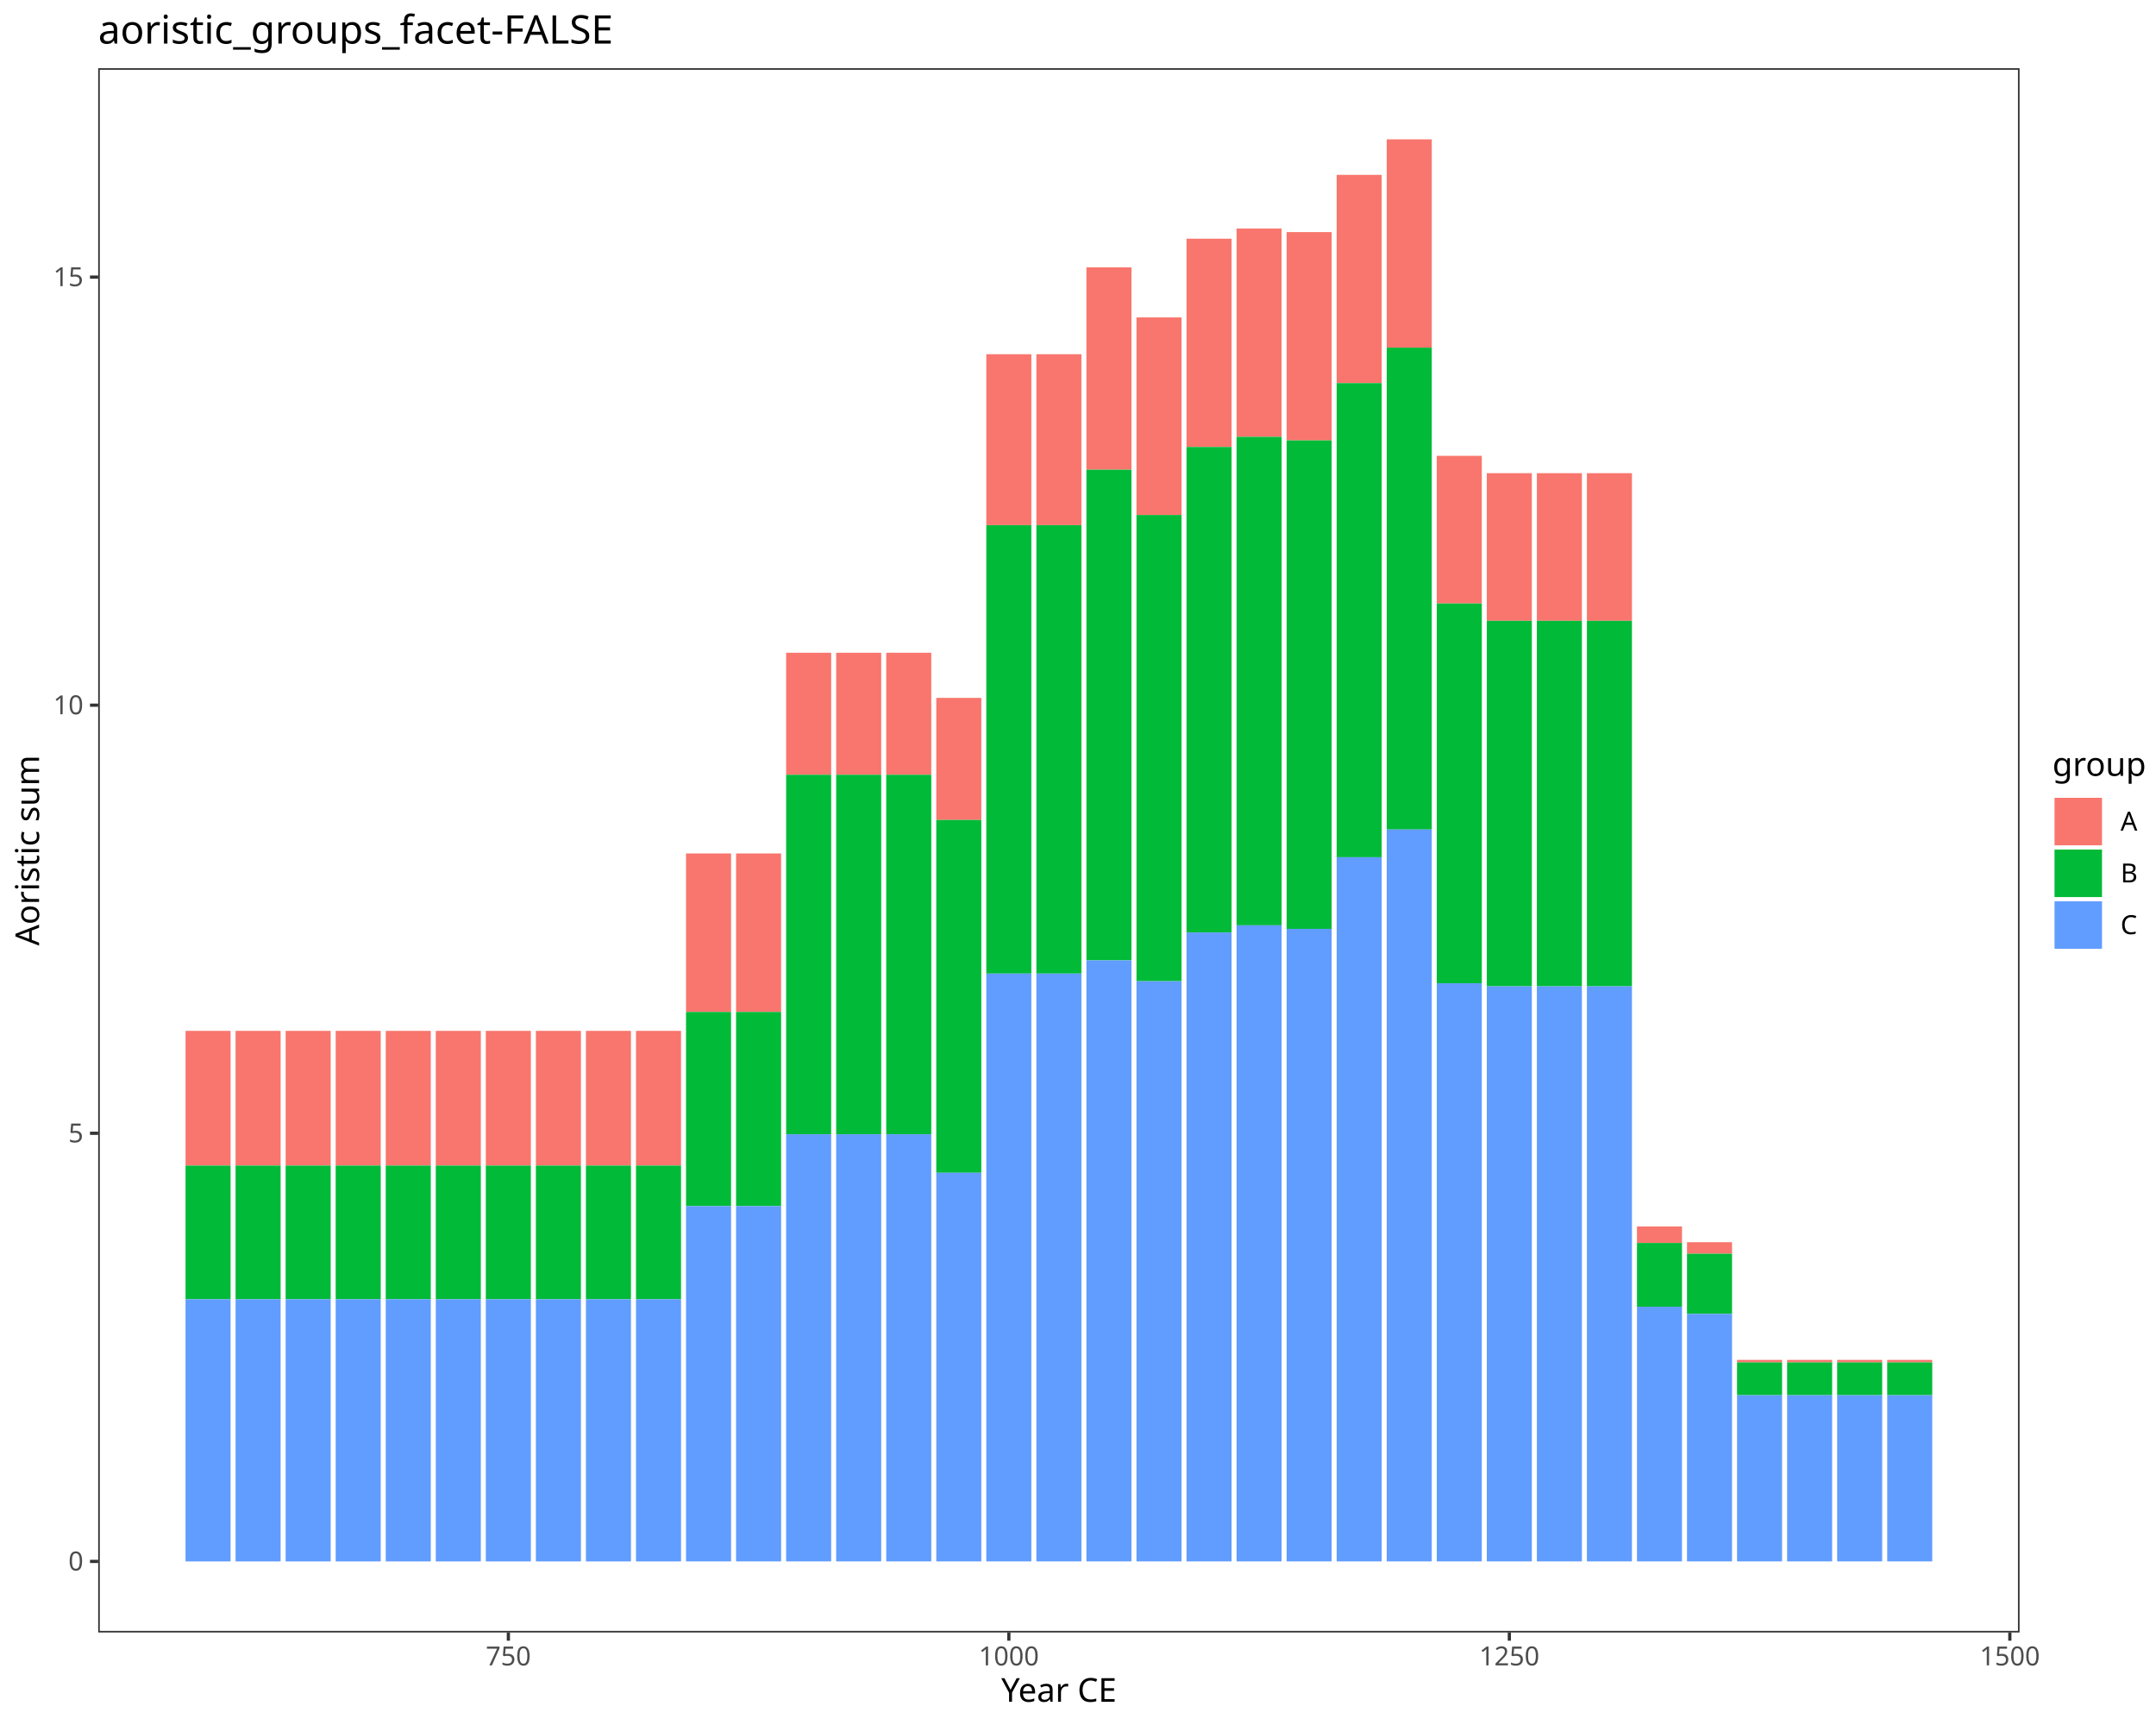
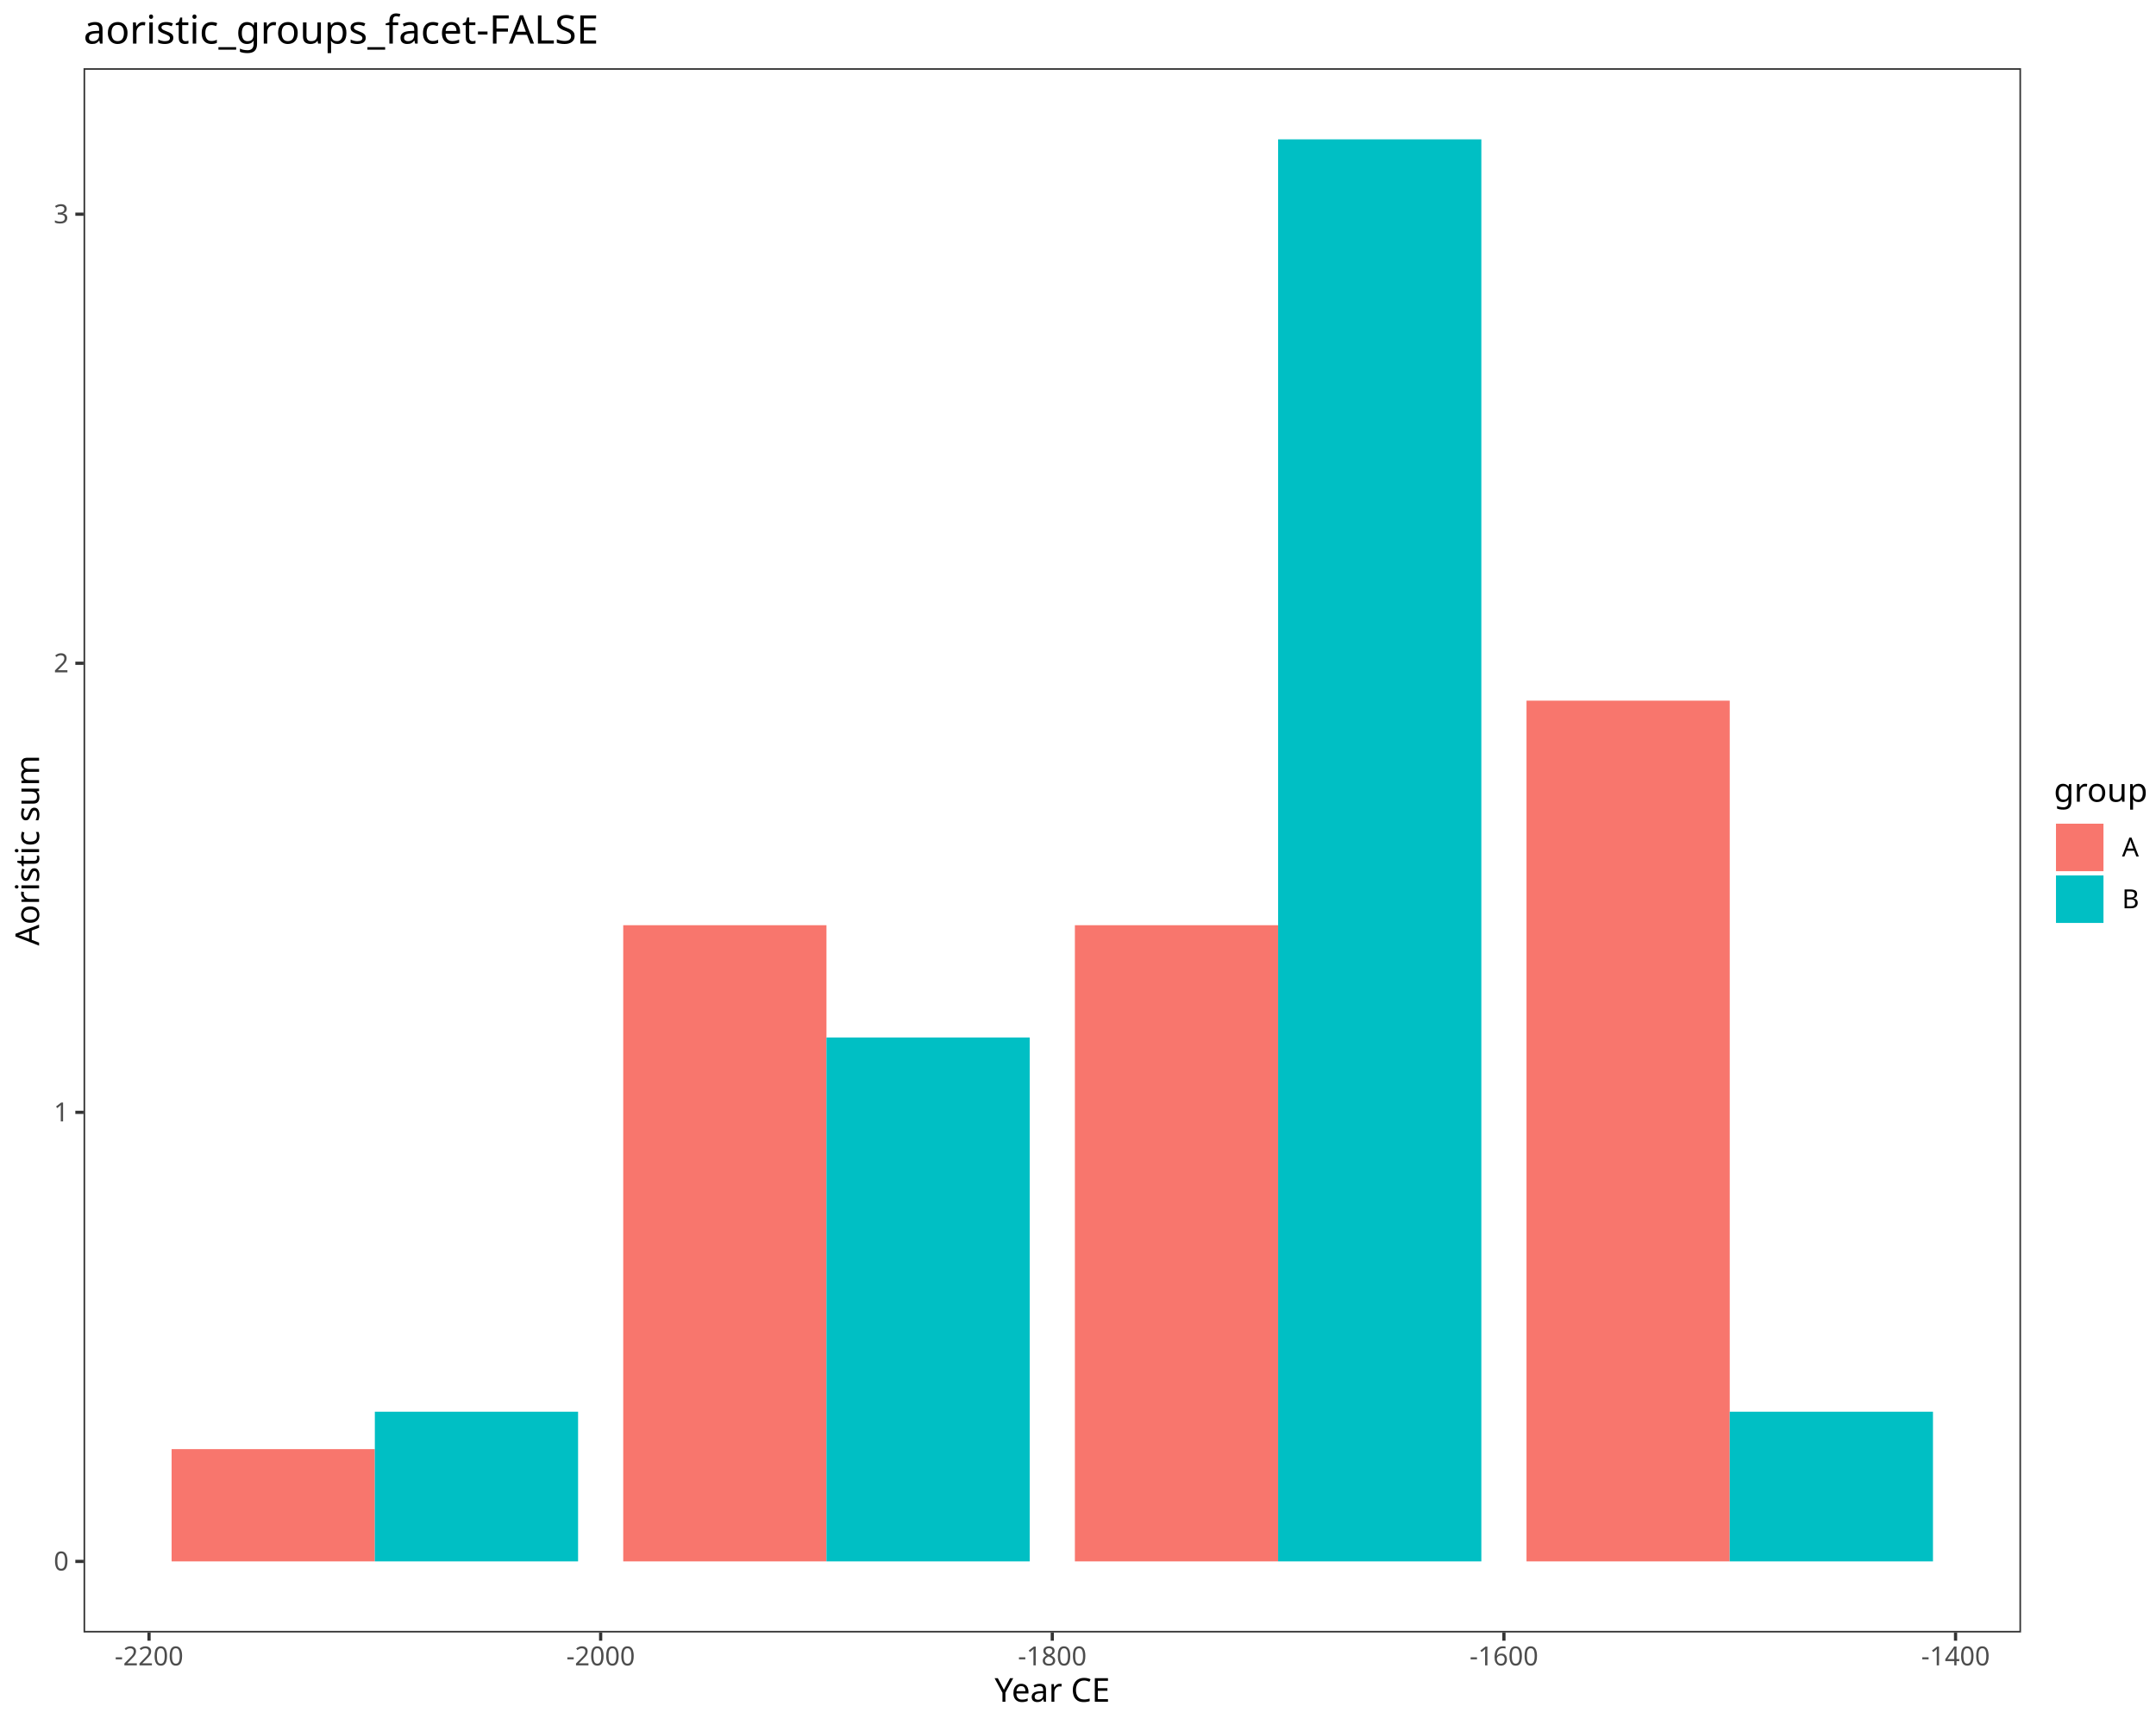
<svg xmlns="http://www.w3.org/2000/svg" class="svglite" data-engine-version="2.0" width="720.00pt" height="576.00pt" viewBox="0 0 720.00 576.00">
  <defs>
    <style type="text/css">
    .svglite line, .svglite polyline, .svglite polygon, .svglite path, .svglite rect, .svglite circle {
      fill: none;
      stroke: #000000;
      stroke-linecap: round;
      stroke-linejoin: round;
      stroke-miterlimit: 10.00;
    }
  </style>
  </defs>
  <rect width="100%" height="100%" style="stroke: none; fill: #FFFFFF;" />
  <defs>
    <clipPath id="cpMC4wMHw3MjAuMDB8MC4wMHw1NzYuMDA=">
      <rect x="0.00" y="0.00" width="720.00" height="576.00" />
    </clipPath>
  </defs>
  <g clip-path="url(#cpMC4wMHw3MjAuMDB8MC4wMHw1NzYuMDA=)">
    <rect x="0.00" y="0.00" width="720.00" height="576.00" style="stroke-width: 1.07; stroke: #FFFFFF; fill: #FFFFFF;" />
  </g>
  <defs>
-     <clipPath id="cpMzIuNzl8Njc0LjQ1fDIyLjc4fDU0NS4xMQ==">
-       <rect x="32.79" y="22.78" width="641.65" height="522.33" />
+     <clipPath id="cpMjcuOTB8Njc0LjkzfDIyLjc4fDU0NS4xMQ==">
+       <rect x="27.90" y="22.78" width="647.03" height="522.33" />
    </clipPath>
  </defs>
-   <g clip-path="url(#cpMzIuNzl8Njc0LjQ1fDIyLjc4fDU0NS4xMQ==)">
-     <rect x="32.79" y="22.78" width="641.65" height="522.33" style="stroke-width: 1.07; stroke: none; fill: #FFFFFF;" />
-     <rect x="61.96" y="344.22" width="15.04" height="44.98" style="stroke-width: 1.07; stroke: none; stroke-linecap: square; stroke-linejoin: miter; fill: #F8766D;" />
-     <rect x="78.67" y="344.22" width="15.04" height="44.98" style="stroke-width: 1.07; stroke: none; stroke-linecap: square; stroke-linejoin: miter; fill: #F8766D;" />
-     <rect x="95.39" y="344.22" width="15.04" height="44.98" style="stroke-width: 1.07; stroke: none; stroke-linecap: square; stroke-linejoin: miter; fill: #F8766D;" />
-     <rect x="112.10" y="344.22" width="15.04" height="44.98" style="stroke-width: 1.07; stroke: none; stroke-linecap: square; stroke-linejoin: miter; fill: #F8766D;" />
-     <rect x="128.82" y="344.22" width="15.04" height="44.98" style="stroke-width: 1.07; stroke: none; stroke-linecap: square; stroke-linejoin: miter; fill: #F8766D;" />
-     <rect x="145.53" y="344.22" width="15.04" height="44.98" style="stroke-width: 1.07; stroke: none; stroke-linecap: square; stroke-linejoin: miter; fill: #F8766D;" />
-     <rect x="162.24" y="344.22" width="15.04" height="44.98" style="stroke-width: 1.07; stroke: none; stroke-linecap: square; stroke-linejoin: miter; fill: #F8766D;" />
-     <rect x="178.96" y="344.22" width="15.04" height="44.98" style="stroke-width: 1.07; stroke: none; stroke-linecap: square; stroke-linejoin: miter; fill: #F8766D;" />
-     <rect x="195.67" y="344.22" width="15.04" height="44.98" style="stroke-width: 1.07; stroke: none; stroke-linecap: square; stroke-linejoin: miter; fill: #F8766D;" />
-     <rect x="212.39" y="344.22" width="15.04" height="44.98" style="stroke-width: 1.07; stroke: none; stroke-linecap: square; stroke-linejoin: miter; fill: #F8766D;" />
-     <rect x="229.10" y="284.98" width="15.04" height="52.93" style="stroke-width: 1.07; stroke: none; stroke-linecap: square; stroke-linejoin: miter; fill: #F8766D;" />
-     <rect x="245.81" y="284.98" width="15.04" height="52.93" style="stroke-width: 1.07; stroke: none; stroke-linecap: square; stroke-linejoin: miter; fill: #F8766D;" />
-     <rect x="262.53" y="217.96" width="15.04" height="40.75" style="stroke-width: 1.07; stroke: none; stroke-linecap: square; stroke-linejoin: miter; fill: #F8766D;" />
-     <rect x="279.24" y="217.96" width="15.04" height="40.75" style="stroke-width: 1.07; stroke: none; stroke-linecap: square; stroke-linejoin: miter; fill: #F8766D;" />
-     <rect x="295.96" y="217.96" width="15.04" height="40.75" style="stroke-width: 1.07; stroke: none; stroke-linecap: square; stroke-linejoin: miter; fill: #F8766D;" />
-     <rect x="312.67" y="233.04" width="15.04" height="40.75" style="stroke-width: 1.07; stroke: none; stroke-linecap: square; stroke-linejoin: miter; fill: #F8766D;" />
-     <rect x="329.38" y="118.28" width="15.04" height="57.08" style="stroke-width: 1.07; stroke: none; stroke-linecap: square; stroke-linejoin: miter; fill: #F8766D;" />
-     <rect x="346.10" y="118.28" width="15.04" height="57.08" style="stroke-width: 1.07; stroke: none; stroke-linecap: square; stroke-linejoin: miter; fill: #F8766D;" />
-     <rect x="362.81" y="89.27" width="15.04" height="67.57" style="stroke-width: 1.07; stroke: none; stroke-linecap: square; stroke-linejoin: miter; fill: #F8766D;" />
-     <rect x="379.53" y="105.99" width="15.04" height="65.98" style="stroke-width: 1.07; stroke: none; stroke-linecap: square; stroke-linejoin: miter; fill: #F8766D;" />
-     <rect x="396.24" y="79.71" width="15.04" height="69.55" style="stroke-width: 1.07; stroke: none; stroke-linecap: square; stroke-linejoin: miter; fill: #F8766D;" />
-     <rect x="412.95" y="76.31" width="15.04" height="69.55" style="stroke-width: 1.07; stroke: none; stroke-linecap: square; stroke-linejoin: miter; fill: #F8766D;" />
-     <rect x="429.67" y="77.50" width="15.04" height="69.55" style="stroke-width: 1.07; stroke: none; stroke-linecap: square; stroke-linejoin: miter; fill: #F8766D;" />
-     <rect x="446.38" y="58.39" width="15.04" height="69.55" style="stroke-width: 1.07; stroke: none; stroke-linecap: square; stroke-linejoin: miter; fill: #F8766D;" />
-     <rect x="463.10" y="46.53" width="15.04" height="69.55" style="stroke-width: 1.07; stroke: none; stroke-linecap: square; stroke-linejoin: miter; fill: #F8766D;" />
-     <rect x="479.81" y="152.21" width="15.04" height="49.30" style="stroke-width: 1.07; stroke: none; stroke-linecap: square; stroke-linejoin: miter; fill: #F8766D;" />
-     <rect x="496.52" y="158.00" width="15.04" height="49.30" style="stroke-width: 1.07; stroke: none; stroke-linecap: square; stroke-linejoin: miter; fill: #F8766D;" />
-     <rect x="513.24" y="158.00" width="15.04" height="49.30" style="stroke-width: 1.07; stroke: none; stroke-linecap: square; stroke-linejoin: miter; fill: #F8766D;" />
-     <rect x="529.95" y="158.00" width="15.04" height="49.30" style="stroke-width: 1.07; stroke: none; stroke-linecap: square; stroke-linejoin: miter; fill: #F8766D;" />
-     <rect x="546.67" y="409.54" width="15.04" height="5.52" style="stroke-width: 1.07; stroke: none; stroke-linecap: square; stroke-linejoin: miter; fill: #F8766D;" />
-     <rect x="563.38" y="414.79" width="15.04" height="3.84" style="stroke-width: 1.07; stroke: none; stroke-linecap: square; stroke-linejoin: miter; fill: #F8766D;" />
-     <rect x="580.09" y="454.08" width="15.04" height="0.84" style="stroke-width: 1.07; stroke: none; stroke-linecap: square; stroke-linejoin: miter; fill: #F8766D;" />
-     <rect x="596.81" y="454.08" width="15.04" height="0.84" style="stroke-width: 1.07; stroke: none; stroke-linecap: square; stroke-linejoin: miter; fill: #F8766D;" />
-     <rect x="613.52" y="454.08" width="15.04" height="0.84" style="stroke-width: 1.07; stroke: none; stroke-linecap: square; stroke-linejoin: miter; fill: #F8766D;" />
-     <rect x="630.24" y="454.08" width="15.04" height="0.84" style="stroke-width: 1.07; stroke: none; stroke-linecap: square; stroke-linejoin: miter; fill: #F8766D;" />
-     <rect x="61.96" y="389.20" width="15.04" height="44.63" style="stroke-width: 1.07; stroke: none; stroke-linecap: square; stroke-linejoin: miter; fill: #00BA38;" />
-     <rect x="78.67" y="389.20" width="15.04" height="44.63" style="stroke-width: 1.07; stroke: none; stroke-linecap: square; stroke-linejoin: miter; fill: #00BA38;" />
-     <rect x="95.39" y="389.20" width="15.04" height="44.63" style="stroke-width: 1.07; stroke: none; stroke-linecap: square; stroke-linejoin: miter; fill: #00BA38;" />
-     <rect x="112.10" y="389.20" width="15.04" height="44.63" style="stroke-width: 1.07; stroke: none; stroke-linecap: square; stroke-linejoin: miter; fill: #00BA38;" />
-     <rect x="128.82" y="389.20" width="15.04" height="44.63" style="stroke-width: 1.07; stroke: none; stroke-linecap: square; stroke-linejoin: miter; fill: #00BA38;" />
-     <rect x="145.53" y="389.20" width="15.04" height="44.63" style="stroke-width: 1.07; stroke: none; stroke-linecap: square; stroke-linejoin: miter; fill: #00BA38;" />
-     <rect x="162.24" y="389.20" width="15.04" height="44.63" style="stroke-width: 1.07; stroke: none; stroke-linecap: square; stroke-linejoin: miter; fill: #00BA38;" />
-     <rect x="178.96" y="389.20" width="15.04" height="44.63" style="stroke-width: 1.07; stroke: none; stroke-linecap: square; stroke-linejoin: miter; fill: #00BA38;" />
-     <rect x="195.67" y="389.20" width="15.04" height="44.63" style="stroke-width: 1.07; stroke: none; stroke-linecap: square; stroke-linejoin: miter; fill: #00BA38;" />
-     <rect x="212.39" y="389.20" width="15.04" height="44.63" style="stroke-width: 1.07; stroke: none; stroke-linecap: square; stroke-linejoin: miter; fill: #00BA38;" />
-     <rect x="229.10" y="337.91" width="15.04" height="64.83" style="stroke-width: 1.07; stroke: none; stroke-linecap: square; stroke-linejoin: miter; fill: #00BA38;" />
-     <rect x="245.81" y="337.91" width="15.04" height="64.83" style="stroke-width: 1.07; stroke: none; stroke-linecap: square; stroke-linejoin: miter; fill: #00BA38;" />
-     <rect x="262.53" y="258.71" width="15.04" height="120.03" style="stroke-width: 1.07; stroke: none; stroke-linecap: square; stroke-linejoin: miter; fill: #00BA38;" />
-     <rect x="279.24" y="258.71" width="15.04" height="120.03" style="stroke-width: 1.07; stroke: none; stroke-linecap: square; stroke-linejoin: miter; fill: #00BA38;" />
-     <rect x="295.96" y="258.71" width="15.04" height="120.03" style="stroke-width: 1.07; stroke: none; stroke-linecap: square; stroke-linejoin: miter; fill: #00BA38;" />
-     <rect x="312.67" y="273.79" width="15.04" height="117.82" style="stroke-width: 1.07; stroke: none; stroke-linecap: square; stroke-linejoin: miter; fill: #00BA38;" />
-     <rect x="329.38" y="175.36" width="15.04" height="149.73" style="stroke-width: 1.07; stroke: none; stroke-linecap: square; stroke-linejoin: miter; fill: #00BA38;" />
-     <rect x="346.10" y="175.36" width="15.04" height="149.73" style="stroke-width: 1.07; stroke: none; stroke-linecap: square; stroke-linejoin: miter; fill: #00BA38;" />
-     <rect x="362.81" y="156.84" width="15.04" height="163.84" style="stroke-width: 1.07; stroke: none; stroke-linecap: square; stroke-linejoin: miter; fill: #00BA38;" />
-     <rect x="379.53" y="171.97" width="15.04" height="155.67" style="stroke-width: 1.07; stroke: none; stroke-linecap: square; stroke-linejoin: miter; fill: #00BA38;" />
-     <rect x="396.24" y="149.26" width="15.04" height="162.10" style="stroke-width: 1.07; stroke: none; stroke-linecap: square; stroke-linejoin: miter; fill: #00BA38;" />
-     <rect x="412.95" y="145.86" width="15.04" height="163.12" style="stroke-width: 1.07; stroke: none; stroke-linecap: square; stroke-linejoin: miter; fill: #00BA38;" />
-     <rect x="429.67" y="147.05" width="15.04" height="163.12" style="stroke-width: 1.07; stroke: none; stroke-linecap: square; stroke-linejoin: miter; fill: #00BA38;" />
-     <rect x="446.38" y="127.94" width="15.04" height="158.30" style="stroke-width: 1.07; stroke: none; stroke-linecap: square; stroke-linejoin: miter; fill: #00BA38;" />
-     <rect x="463.10" y="116.08" width="15.04" height="160.90" style="stroke-width: 1.07; stroke: none; stroke-linecap: square; stroke-linejoin: miter; fill: #00BA38;" />
-     <rect x="479.81" y="201.51" width="15.04" height="126.81" style="stroke-width: 1.07; stroke: none; stroke-linecap: square; stroke-linejoin: miter; fill: #00BA38;" />
-     <rect x="496.52" y="207.30" width="15.04" height="122.05" style="stroke-width: 1.07; stroke: none; stroke-linecap: square; stroke-linejoin: miter; fill: #00BA38;" />
-     <rect x="513.24" y="207.30" width="15.04" height="122.05" style="stroke-width: 1.07; stroke: none; stroke-linecap: square; stroke-linejoin: miter; fill: #00BA38;" />
-     <rect x="529.95" y="207.30" width="15.04" height="122.05" style="stroke-width: 1.07; stroke: none; stroke-linecap: square; stroke-linejoin: miter; fill: #00BA38;" />
-     <rect x="546.67" y="415.05" width="15.04" height="21.28" style="stroke-width: 1.07; stroke: none; stroke-linecap: square; stroke-linejoin: miter; fill: #00BA38;" />
-     <rect x="563.38" y="418.63" width="15.04" height="20.09" style="stroke-width: 1.07; stroke: none; stroke-linecap: square; stroke-linejoin: miter; fill: #00BA38;" />
-     <rect x="580.09" y="454.92" width="15.04" height="10.95" style="stroke-width: 1.07; stroke: none; stroke-linecap: square; stroke-linejoin: miter; fill: #00BA38;" />
-     <rect x="596.81" y="454.92" width="15.04" height="10.95" style="stroke-width: 1.07; stroke: none; stroke-linecap: square; stroke-linejoin: miter; fill: #00BA38;" />
-     <rect x="613.52" y="454.92" width="15.04" height="10.95" style="stroke-width: 1.07; stroke: none; stroke-linecap: square; stroke-linejoin: miter; fill: #00BA38;" />
-     <rect x="630.24" y="454.92" width="15.04" height="10.95" style="stroke-width: 1.07; stroke: none; stroke-linecap: square; stroke-linejoin: miter; fill: #00BA38;" />
-     <rect x="61.96" y="433.84" width="15.04" height="87.54" style="stroke-width: 1.07; stroke: none; stroke-linecap: square; stroke-linejoin: miter; fill: #619CFF;" />
-     <rect x="78.67" y="433.84" width="15.04" height="87.54" style="stroke-width: 1.07; stroke: none; stroke-linecap: square; stroke-linejoin: miter; fill: #619CFF;" />
-     <rect x="95.39" y="433.84" width="15.04" height="87.54" style="stroke-width: 1.07; stroke: none; stroke-linecap: square; stroke-linejoin: miter; fill: #619CFF;" />
-     <rect x="112.10" y="433.84" width="15.04" height="87.54" style="stroke-width: 1.07; stroke: none; stroke-linecap: square; stroke-linejoin: miter; fill: #619CFF;" />
-     <rect x="128.82" y="433.84" width="15.04" height="87.54" style="stroke-width: 1.07; stroke: none; stroke-linecap: square; stroke-linejoin: miter; fill: #619CFF;" />
-     <rect x="145.53" y="433.84" width="15.04" height="87.54" style="stroke-width: 1.07; stroke: none; stroke-linecap: square; stroke-linejoin: miter; fill: #619CFF;" />
-     <rect x="162.24" y="433.84" width="15.04" height="87.54" style="stroke-width: 1.07; stroke: none; stroke-linecap: square; stroke-linejoin: miter; fill: #619CFF;" />
-     <rect x="178.96" y="433.84" width="15.04" height="87.54" style="stroke-width: 1.07; stroke: none; stroke-linecap: square; stroke-linejoin: miter; fill: #619CFF;" />
-     <rect x="195.67" y="433.84" width="15.04" height="87.54" style="stroke-width: 1.07; stroke: none; stroke-linecap: square; stroke-linejoin: miter; fill: #619CFF;" />
-     <rect x="212.39" y="433.84" width="15.04" height="87.54" style="stroke-width: 1.07; stroke: none; stroke-linecap: square; stroke-linejoin: miter; fill: #619CFF;" />
-     <rect x="229.10" y="402.74" width="15.04" height="118.63" style="stroke-width: 1.07; stroke: none; stroke-linecap: square; stroke-linejoin: miter; fill: #619CFF;" />
-     <rect x="245.81" y="402.74" width="15.04" height="118.63" style="stroke-width: 1.07; stroke: none; stroke-linecap: square; stroke-linejoin: miter; fill: #619CFF;" />
-     <rect x="262.53" y="378.74" width="15.04" height="142.63" style="stroke-width: 1.07; stroke: none; stroke-linecap: square; stroke-linejoin: miter; fill: #619CFF;" />
-     <rect x="279.24" y="378.74" width="15.04" height="142.63" style="stroke-width: 1.07; stroke: none; stroke-linecap: square; stroke-linejoin: miter; fill: #619CFF;" />
-     <rect x="295.96" y="378.74" width="15.04" height="142.63" style="stroke-width: 1.07; stroke: none; stroke-linecap: square; stroke-linejoin: miter; fill: #619CFF;" />
-     <rect x="312.67" y="391.60" width="15.04" height="129.77" style="stroke-width: 1.07; stroke: none; stroke-linecap: square; stroke-linejoin: miter; fill: #619CFF;" />
-     <rect x="329.38" y="325.10" width="15.04" height="196.27" style="stroke-width: 1.07; stroke: none; stroke-linecap: square; stroke-linejoin: miter; fill: #619CFF;" />
-     <rect x="346.10" y="325.10" width="15.04" height="196.27" style="stroke-width: 1.07; stroke: none; stroke-linecap: square; stroke-linejoin: miter; fill: #619CFF;" />
-     <rect x="362.81" y="320.67" width="15.04" height="200.70" style="stroke-width: 1.07; stroke: none; stroke-linecap: square; stroke-linejoin: miter; fill: #619CFF;" />
-     <rect x="379.53" y="327.64" width="15.04" height="193.73" style="stroke-width: 1.07; stroke: none; stroke-linecap: square; stroke-linejoin: miter; fill: #619CFF;" />
-     <rect x="396.24" y="311.36" width="15.04" height="210.01" style="stroke-width: 1.07; stroke: none; stroke-linecap: square; stroke-linejoin: miter; fill: #619CFF;" />
-     <rect x="412.95" y="308.97" width="15.04" height="212.40" style="stroke-width: 1.07; stroke: none; stroke-linecap: square; stroke-linejoin: miter; fill: #619CFF;" />
-     <rect x="429.67" y="310.16" width="15.04" height="211.21" style="stroke-width: 1.07; stroke: none; stroke-linecap: square; stroke-linejoin: miter; fill: #619CFF;" />
-     <rect x="446.38" y="286.24" width="15.04" height="235.13" style="stroke-width: 1.07; stroke: none; stroke-linecap: square; stroke-linejoin: miter; fill: #619CFF;" />
-     <rect x="463.10" y="276.98" width="15.04" height="244.39" style="stroke-width: 1.07; stroke: none; stroke-linecap: square; stroke-linejoin: miter; fill: #619CFF;" />
-     <rect x="479.81" y="328.33" width="15.04" height="193.04" style="stroke-width: 1.07; stroke: none; stroke-linecap: square; stroke-linejoin: miter; fill: #619CFF;" />
-     <rect x="496.52" y="329.35" width="15.04" height="192.02" style="stroke-width: 1.07; stroke: none; stroke-linecap: square; stroke-linejoin: miter; fill: #619CFF;" />
-     <rect x="513.24" y="329.35" width="15.04" height="192.02" style="stroke-width: 1.07; stroke: none; stroke-linecap: square; stroke-linejoin: miter; fill: #619CFF;" />
-     <rect x="529.95" y="329.35" width="15.04" height="192.02" style="stroke-width: 1.07; stroke: none; stroke-linecap: square; stroke-linejoin: miter; fill: #619CFF;" />
-     <rect x="546.67" y="436.33" width="15.04" height="85.04" style="stroke-width: 1.07; stroke: none; stroke-linecap: square; stroke-linejoin: miter; fill: #619CFF;" />
-     <rect x="563.38" y="438.71" width="15.04" height="82.66" style="stroke-width: 1.07; stroke: none; stroke-linecap: square; stroke-linejoin: miter; fill: #619CFF;" />
-     <rect x="580.09" y="465.88" width="15.04" height="55.49" style="stroke-width: 1.07; stroke: none; stroke-linecap: square; stroke-linejoin: miter; fill: #619CFF;" />
-     <rect x="596.81" y="465.88" width="15.04" height="55.49" style="stroke-width: 1.07; stroke: none; stroke-linecap: square; stroke-linejoin: miter; fill: #619CFF;" />
-     <rect x="613.52" y="465.88" width="15.04" height="55.49" style="stroke-width: 1.07; stroke: none; stroke-linecap: square; stroke-linejoin: miter; fill: #619CFF;" />
-     <rect x="630.24" y="465.88" width="15.04" height="55.49" style="stroke-width: 1.07; stroke: none; stroke-linecap: square; stroke-linejoin: miter; fill: #619CFF;" />
-     <rect x="32.79" y="22.78" width="641.65" height="522.33" style="stroke-width: 1.07; stroke: #333333;" />
+   <g clip-path="url(#cpMjcuOTB8Njc0LjkzfDIyLjc4fDU0NS4xMQ==)">
+     <rect x="27.90" y="22.78" width="647.03" height="522.33" style="stroke-width: 1.07; stroke: none; fill: #FFFFFF;" />
+     <rect x="57.31" y="483.88" width="67.87" height="37.49" style="stroke-width: 1.07; stroke: none; stroke-linecap: square; stroke-linejoin: miter; fill: #F8766D;" />
+     <rect x="208.13" y="308.94" width="67.87" height="212.43" style="stroke-width: 1.07; stroke: none; stroke-linecap: square; stroke-linejoin: miter; fill: #F8766D;" />
+     <rect x="358.96" y="308.94" width="67.87" height="212.43" style="stroke-width: 1.07; stroke: none; stroke-linecap: square; stroke-linejoin: miter; fill: #F8766D;" />
+     <rect x="509.78" y="233.96" width="67.87" height="287.41" style="stroke-width: 1.07; stroke: none; stroke-linecap: square; stroke-linejoin: miter; fill: #F8766D;" />
+     <rect x="125.18" y="471.39" width="67.87" height="49.98" style="stroke-width: 1.07; stroke: none; stroke-linecap: square; stroke-linejoin: miter; fill: #00BFC4;" />
+     <rect x="276.00" y="346.43" width="67.87" height="174.94" style="stroke-width: 1.07; stroke: none; stroke-linecap: square; stroke-linejoin: miter; fill: #00BFC4;" />
+     <rect x="426.83" y="46.53" width="67.87" height="474.84" style="stroke-width: 1.07; stroke: none; stroke-linecap: square; stroke-linejoin: miter; fill: #00BFC4;" />
+     <rect x="577.65" y="471.39" width="67.87" height="49.98" style="stroke-width: 1.07; stroke: none; stroke-linecap: square; stroke-linejoin: miter; fill: #00BFC4;" />
+     <rect x="27.90" y="22.78" width="647.03" height="522.33" style="stroke-width: 1.07; stroke: #333333;" />
  </g>
  <g clip-path="url(#cpMC4wMHw3MjAuMDB8MC4wMHw1NzYuMDA=)">
-     <text x="27.86" y="524.40" text-anchor="end" style="font-size: 8.80px; fill: #4D4D4D; font-family: sans;" textLength="4.89px" lengthAdjust="spacingAndGlyphs">0</text>
-     <text x="27.86" y="381.45" text-anchor="end" style="font-size: 8.80px; fill: #4D4D4D; font-family: sans;" textLength="4.89px" lengthAdjust="spacingAndGlyphs">5</text>
-     <text x="27.86" y="238.50" text-anchor="end" style="font-size: 8.80px; fill: #4D4D4D; font-family: sans;" textLength="9.79px" lengthAdjust="spacingAndGlyphs">10</text>
-     <text x="27.86" y="95.55" text-anchor="end" style="font-size: 8.80px; fill: #4D4D4D; font-family: sans;" textLength="9.79px" lengthAdjust="spacingAndGlyphs">15</text>
-     <polyline points="30.05,521.37 32.79,521.37 " style="stroke-width: 1.07; stroke: #333333; stroke-linecap: butt;" />
-     <polyline points="30.05,378.42 32.79,378.42 " style="stroke-width: 1.07; stroke: #333333; stroke-linecap: butt;" />
-     <polyline points="30.05,235.47 32.79,235.47 " style="stroke-width: 1.07; stroke: #333333; stroke-linecap: butt;" />
-     <polyline points="30.05,92.52 32.79,92.52 " style="stroke-width: 1.07; stroke: #333333; stroke-linecap: butt;" />
-     <polyline points="169.77,547.85 169.77,545.11 " style="stroke-width: 1.07; stroke: #333333; stroke-linecap: butt;" />
-     <polyline points="336.91,547.85 336.91,545.11 " style="stroke-width: 1.07; stroke: #333333; stroke-linecap: butt;" />
-     <polyline points="504.05,547.85 504.05,545.11 " style="stroke-width: 1.07; stroke: #333333; stroke-linecap: butt;" />
-     <polyline points="671.19,547.85 671.19,545.11 " style="stroke-width: 1.07; stroke: #333333; stroke-linecap: butt;" />
-     <text x="169.77" y="556.10" text-anchor="middle" style="font-size: 8.80px; fill: #4D4D4D; font-family: sans;" textLength="14.68px" lengthAdjust="spacingAndGlyphs">750</text>
-     <text x="336.91" y="556.10" text-anchor="middle" style="font-size: 8.80px; fill: #4D4D4D; font-family: sans;" textLength="19.58px" lengthAdjust="spacingAndGlyphs">1000</text>
-     <text x="504.05" y="556.10" text-anchor="middle" style="font-size: 8.80px; fill: #4D4D4D; font-family: sans;" textLength="19.58px" lengthAdjust="spacingAndGlyphs">1250</text>
-     <text x="671.19" y="556.10" text-anchor="middle" style="font-size: 8.80px; fill: #4D4D4D; font-family: sans;" textLength="19.58px" lengthAdjust="spacingAndGlyphs">1500</text>
-     <text x="353.62" y="568.24" text-anchor="middle" style="font-size: 11.00px; font-family: sans;" textLength="41.58px" lengthAdjust="spacingAndGlyphs">Year CE</text>
+     <text x="22.97" y="524.40" text-anchor="end" style="font-size: 8.80px; fill: #4D4D4D; font-family: sans;" textLength="4.89px" lengthAdjust="spacingAndGlyphs">0</text>
+     <text x="22.97" y="374.45" text-anchor="end" style="font-size: 8.80px; fill: #4D4D4D; font-family: sans;" textLength="4.89px" lengthAdjust="spacingAndGlyphs">1</text>
+     <text x="22.97" y="224.50" text-anchor="end" style="font-size: 8.80px; fill: #4D4D4D; font-family: sans;" textLength="4.89px" lengthAdjust="spacingAndGlyphs">2</text>
+     <text x="22.97" y="74.55" text-anchor="end" style="font-size: 8.80px; fill: #4D4D4D; font-family: sans;" textLength="4.89px" lengthAdjust="spacingAndGlyphs">3</text>
+     <polyline points="25.16,521.37 27.90,521.37 " style="stroke-width: 1.07; stroke: #333333; stroke-linecap: butt;" />
+     <polyline points="25.16,371.42 27.90,371.42 " style="stroke-width: 1.07; stroke: #333333; stroke-linecap: butt;" />
+     <polyline points="25.16,221.47 27.90,221.47 " style="stroke-width: 1.07; stroke: #333333; stroke-linecap: butt;" />
+     <polyline points="25.16,71.52 27.90,71.52 " style="stroke-width: 1.07; stroke: #333333; stroke-linecap: butt;" />
+     <polyline points="49.77,547.85 49.77,545.11 " style="stroke-width: 1.07; stroke: #333333; stroke-linecap: butt;" />
+     <polyline points="200.59,547.85 200.59,545.11 " style="stroke-width: 1.07; stroke: #333333; stroke-linecap: butt;" />
+     <polyline points="351.41,547.85 351.41,545.11 " style="stroke-width: 1.07; stroke: #333333; stroke-linecap: butt;" />
+     <polyline points="502.24,547.85 502.24,545.11 " style="stroke-width: 1.07; stroke: #333333; stroke-linecap: butt;" />
+     <polyline points="653.06,547.85 653.06,545.11 " style="stroke-width: 1.07; stroke: #333333; stroke-linecap: butt;" />
+     <text x="49.77" y="556.10" text-anchor="middle" style="font-size: 8.80px; fill: #4D4D4D; font-family: sans;" textLength="22.51px" lengthAdjust="spacingAndGlyphs">-2200</text>
+     <text x="200.59" y="556.10" text-anchor="middle" style="font-size: 8.80px; fill: #4D4D4D; font-family: sans;" textLength="22.51px" lengthAdjust="spacingAndGlyphs">-2000</text>
+     <text x="351.41" y="556.10" text-anchor="middle" style="font-size: 8.80px; fill: #4D4D4D; font-family: sans;" textLength="22.51px" lengthAdjust="spacingAndGlyphs">-1800</text>
+     <text x="502.24" y="556.10" text-anchor="middle" style="font-size: 8.80px; fill: #4D4D4D; font-family: sans;" textLength="22.51px" lengthAdjust="spacingAndGlyphs">-1600</text>
+     <text x="653.06" y="556.10" text-anchor="middle" style="font-size: 8.80px; fill: #4D4D4D; font-family: sans;" textLength="22.51px" lengthAdjust="spacingAndGlyphs">-1400</text>
+     <text x="351.41" y="568.24" text-anchor="middle" style="font-size: 11.00px; font-family: sans;" textLength="41.58px" lengthAdjust="spacingAndGlyphs">Year CE</text>
    <text transform="translate(13.05,283.95) rotate(-90)" text-anchor="middle" style="font-size: 11.00px; font-family: sans;" textLength="59.91px" lengthAdjust="spacingAndGlyphs">Aoristic sum</text>
-     <rect x="685.40" y="250.36" width="29.12" height="67.17" style="stroke-width: 1.07; stroke: none; fill: #FFFFFF;" />
-     <text x="685.40" y="259.07" style="font-size: 11.00px; font-family: sans;" textLength="28.14px" lengthAdjust="spacingAndGlyphs">group</text>
-     <rect x="685.40" y="265.69" width="17.28" height="17.28" style="stroke-width: 1.07; stroke: none; fill: #FFFFFF;" />
-     <rect x="686.11" y="266.40" width="15.86" height="15.86" style="stroke-width: 1.07; stroke: none; stroke-linecap: square; stroke-linejoin: miter; fill: #F8766D;" />
-     <rect x="685.40" y="282.97" width="17.28" height="17.28" style="stroke-width: 1.07; stroke: none; fill: #FFFFFF;" />
-     <rect x="686.11" y="283.68" width="15.86" height="15.86" style="stroke-width: 1.07; stroke: none; stroke-linecap: square; stroke-linejoin: miter; fill: #00BA38;" />
-     <rect x="685.40" y="300.25" width="17.28" height="17.28" style="stroke-width: 1.07; stroke: none; fill: #FFFFFF;" />
-     <rect x="686.11" y="300.96" width="15.86" height="15.86" style="stroke-width: 1.07; stroke: none; stroke-linecap: square; stroke-linejoin: miter; fill: #619CFF;" />
-     <text x="708.16" y="277.36" style="font-size: 8.80px; font-family: sans;" textLength="5.87px" lengthAdjust="spacingAndGlyphs">A</text>
-     <text x="708.16" y="294.64" style="font-size: 8.80px; font-family: sans;" textLength="5.87px" lengthAdjust="spacingAndGlyphs">B</text>
-     <text x="708.16" y="311.92" style="font-size: 8.80px; font-family: sans;" textLength="6.36px" lengthAdjust="spacingAndGlyphs">C</text>
-     <text x="32.79" y="14.56" style="font-size: 13.20px; font-family: sans;" textLength="171.71px" lengthAdjust="spacingAndGlyphs">aoristic_groups_facet-FALSE</text>
+     <rect x="685.89" y="259.00" width="28.63" height="49.89" style="stroke-width: 1.07; stroke: none; fill: #FFFFFF;" />
+     <text x="685.89" y="267.71" style="font-size: 11.00px; font-family: sans;" textLength="28.14px" lengthAdjust="spacingAndGlyphs">group</text>
+     <rect x="685.89" y="274.33" width="17.28" height="17.28" style="stroke-width: 1.07; stroke: none; fill: #FFFFFF;" />
+     <rect x="686.60" y="275.04" width="15.86" height="15.86" style="stroke-width: 1.07; stroke: none; stroke-linecap: square; stroke-linejoin: miter; fill: #F8766D;" />
+     <rect x="685.89" y="291.61" width="17.28" height="17.28" style="stroke-width: 1.07; stroke: none; fill: #FFFFFF;" />
+     <rect x="686.60" y="292.32" width="15.86" height="15.86" style="stroke-width: 1.07; stroke: none; stroke-linecap: square; stroke-linejoin: miter; fill: #00BFC4;" />
+     <text x="708.65" y="286.00" style="font-size: 8.80px; font-family: sans;" textLength="5.87px" lengthAdjust="spacingAndGlyphs">A</text>
+     <text x="708.65" y="303.28" style="font-size: 8.80px; font-family: sans;" textLength="5.87px" lengthAdjust="spacingAndGlyphs">B</text>
+     <text x="27.90" y="14.56" style="font-size: 13.20px; font-family: sans;" textLength="171.71px" lengthAdjust="spacingAndGlyphs">aoristic_groups_facet-FALSE</text>
  </g>
</svg>
